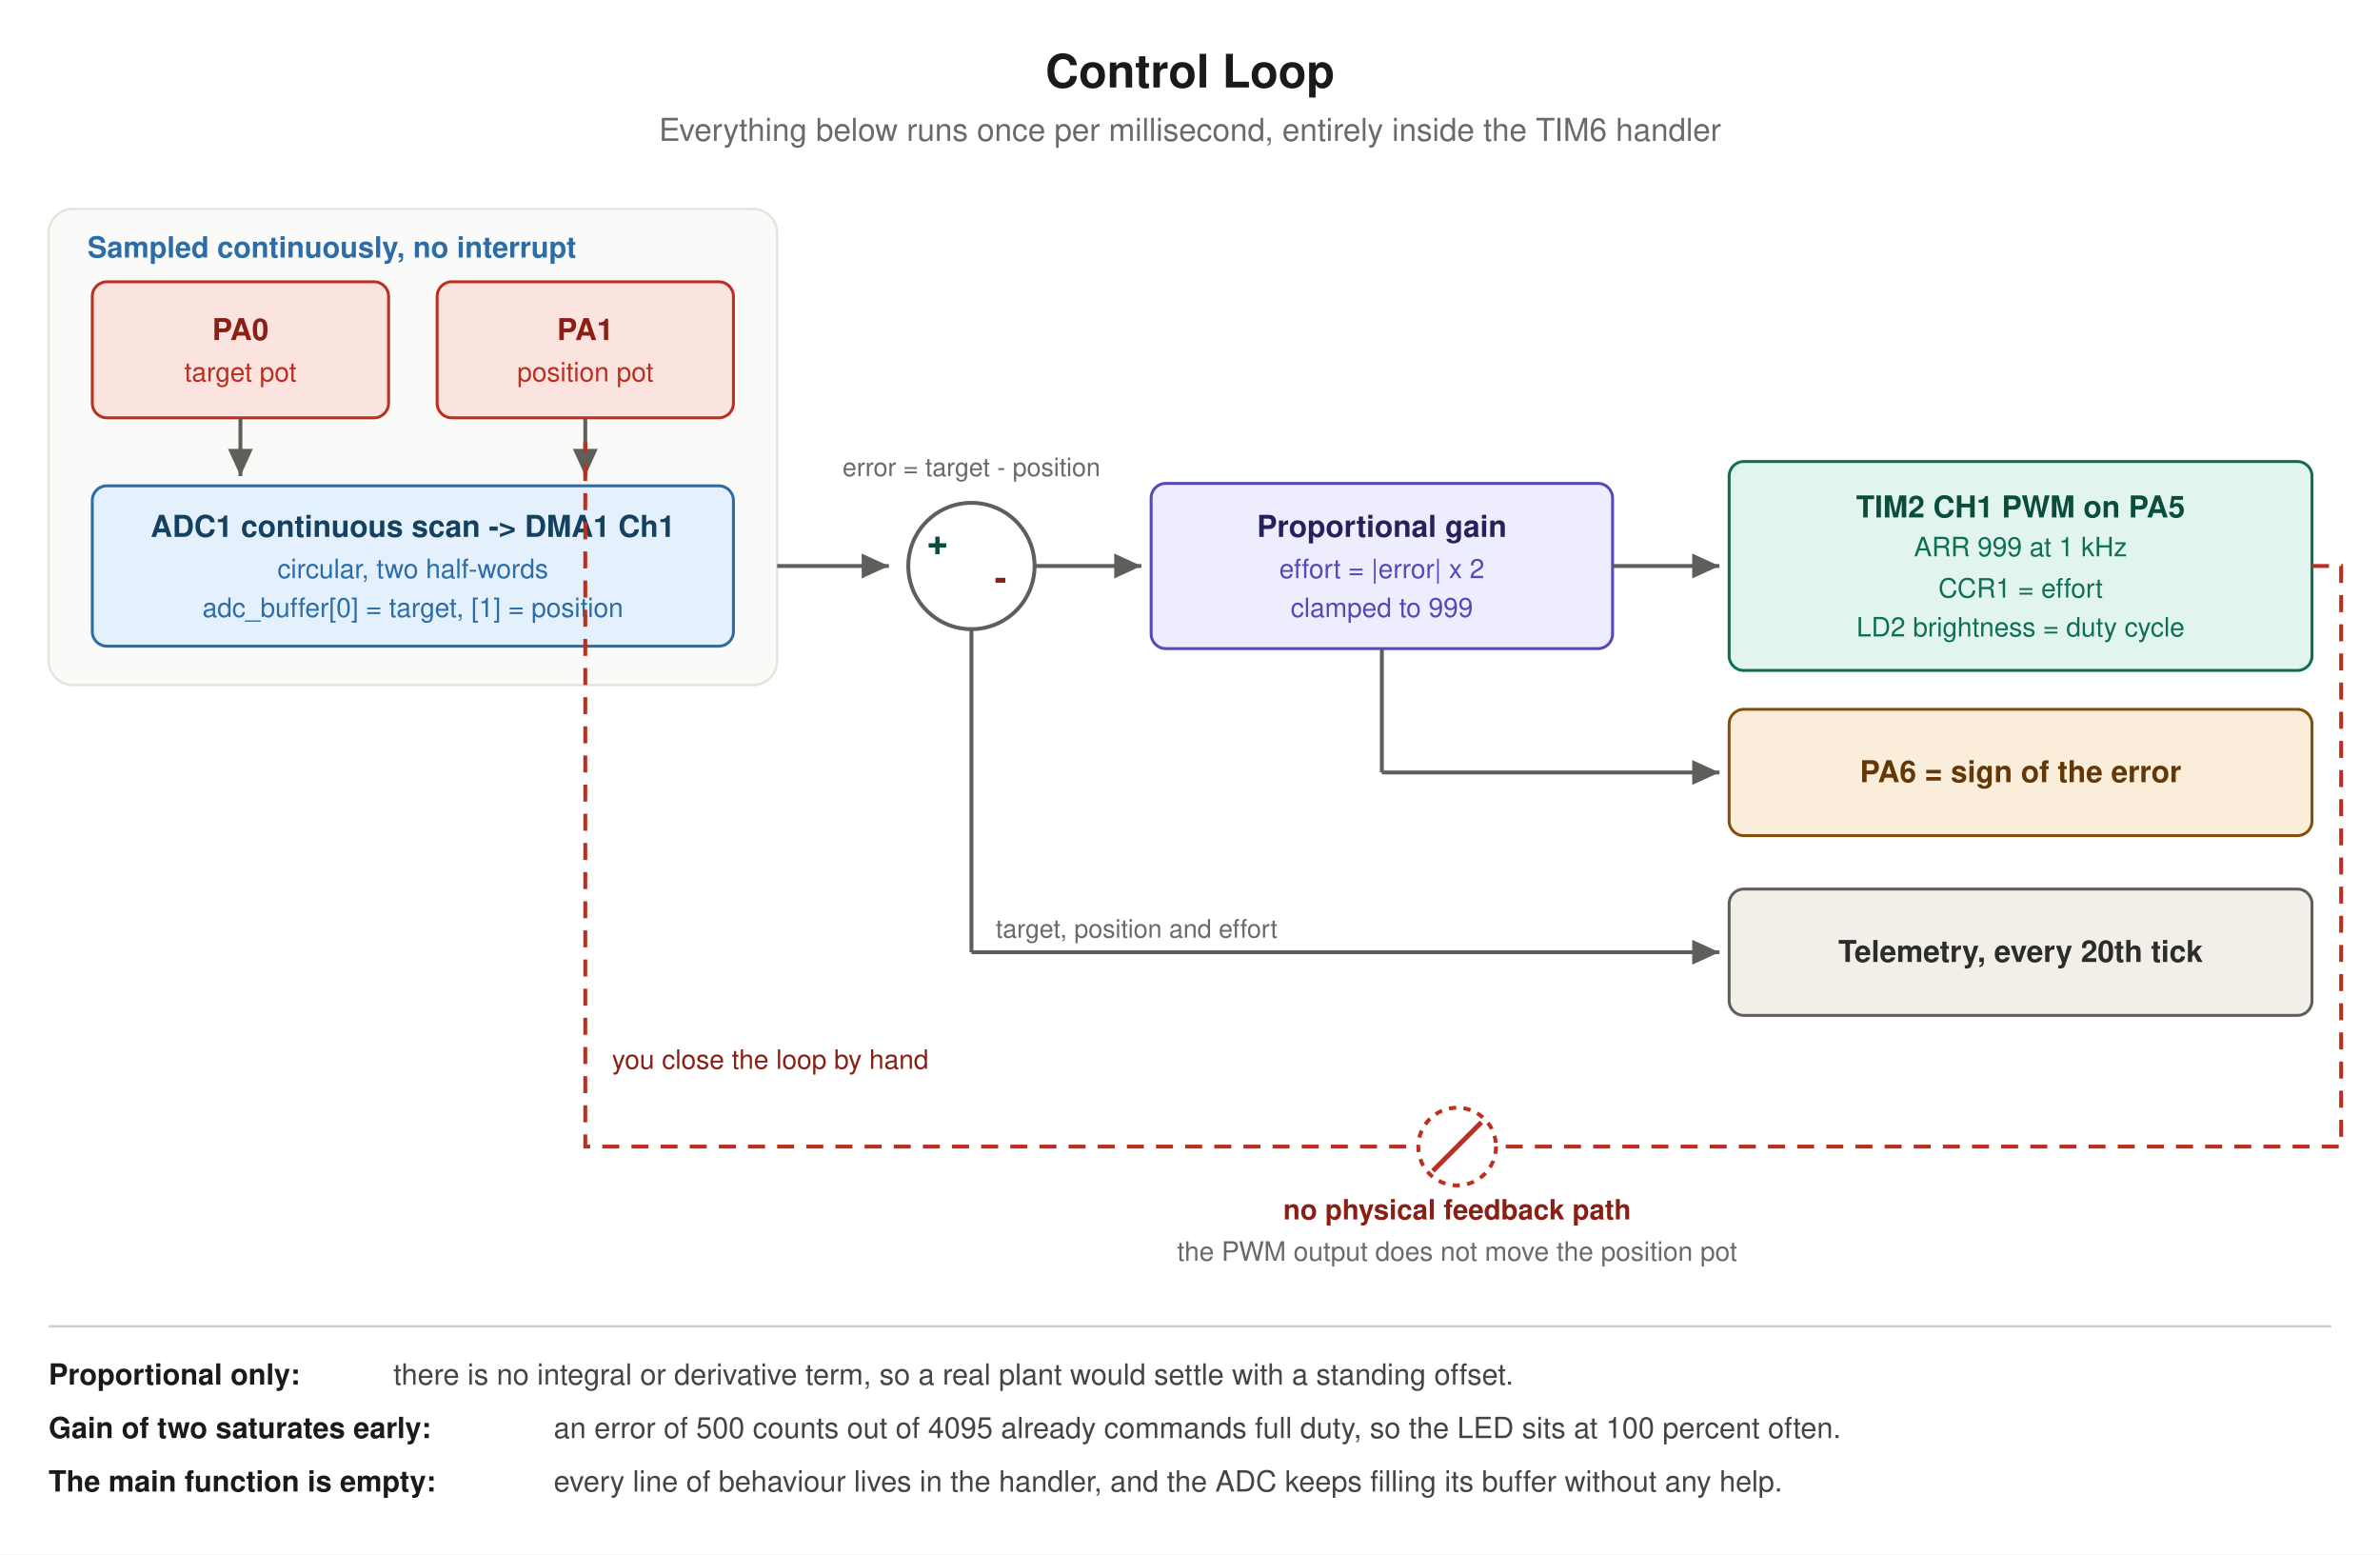
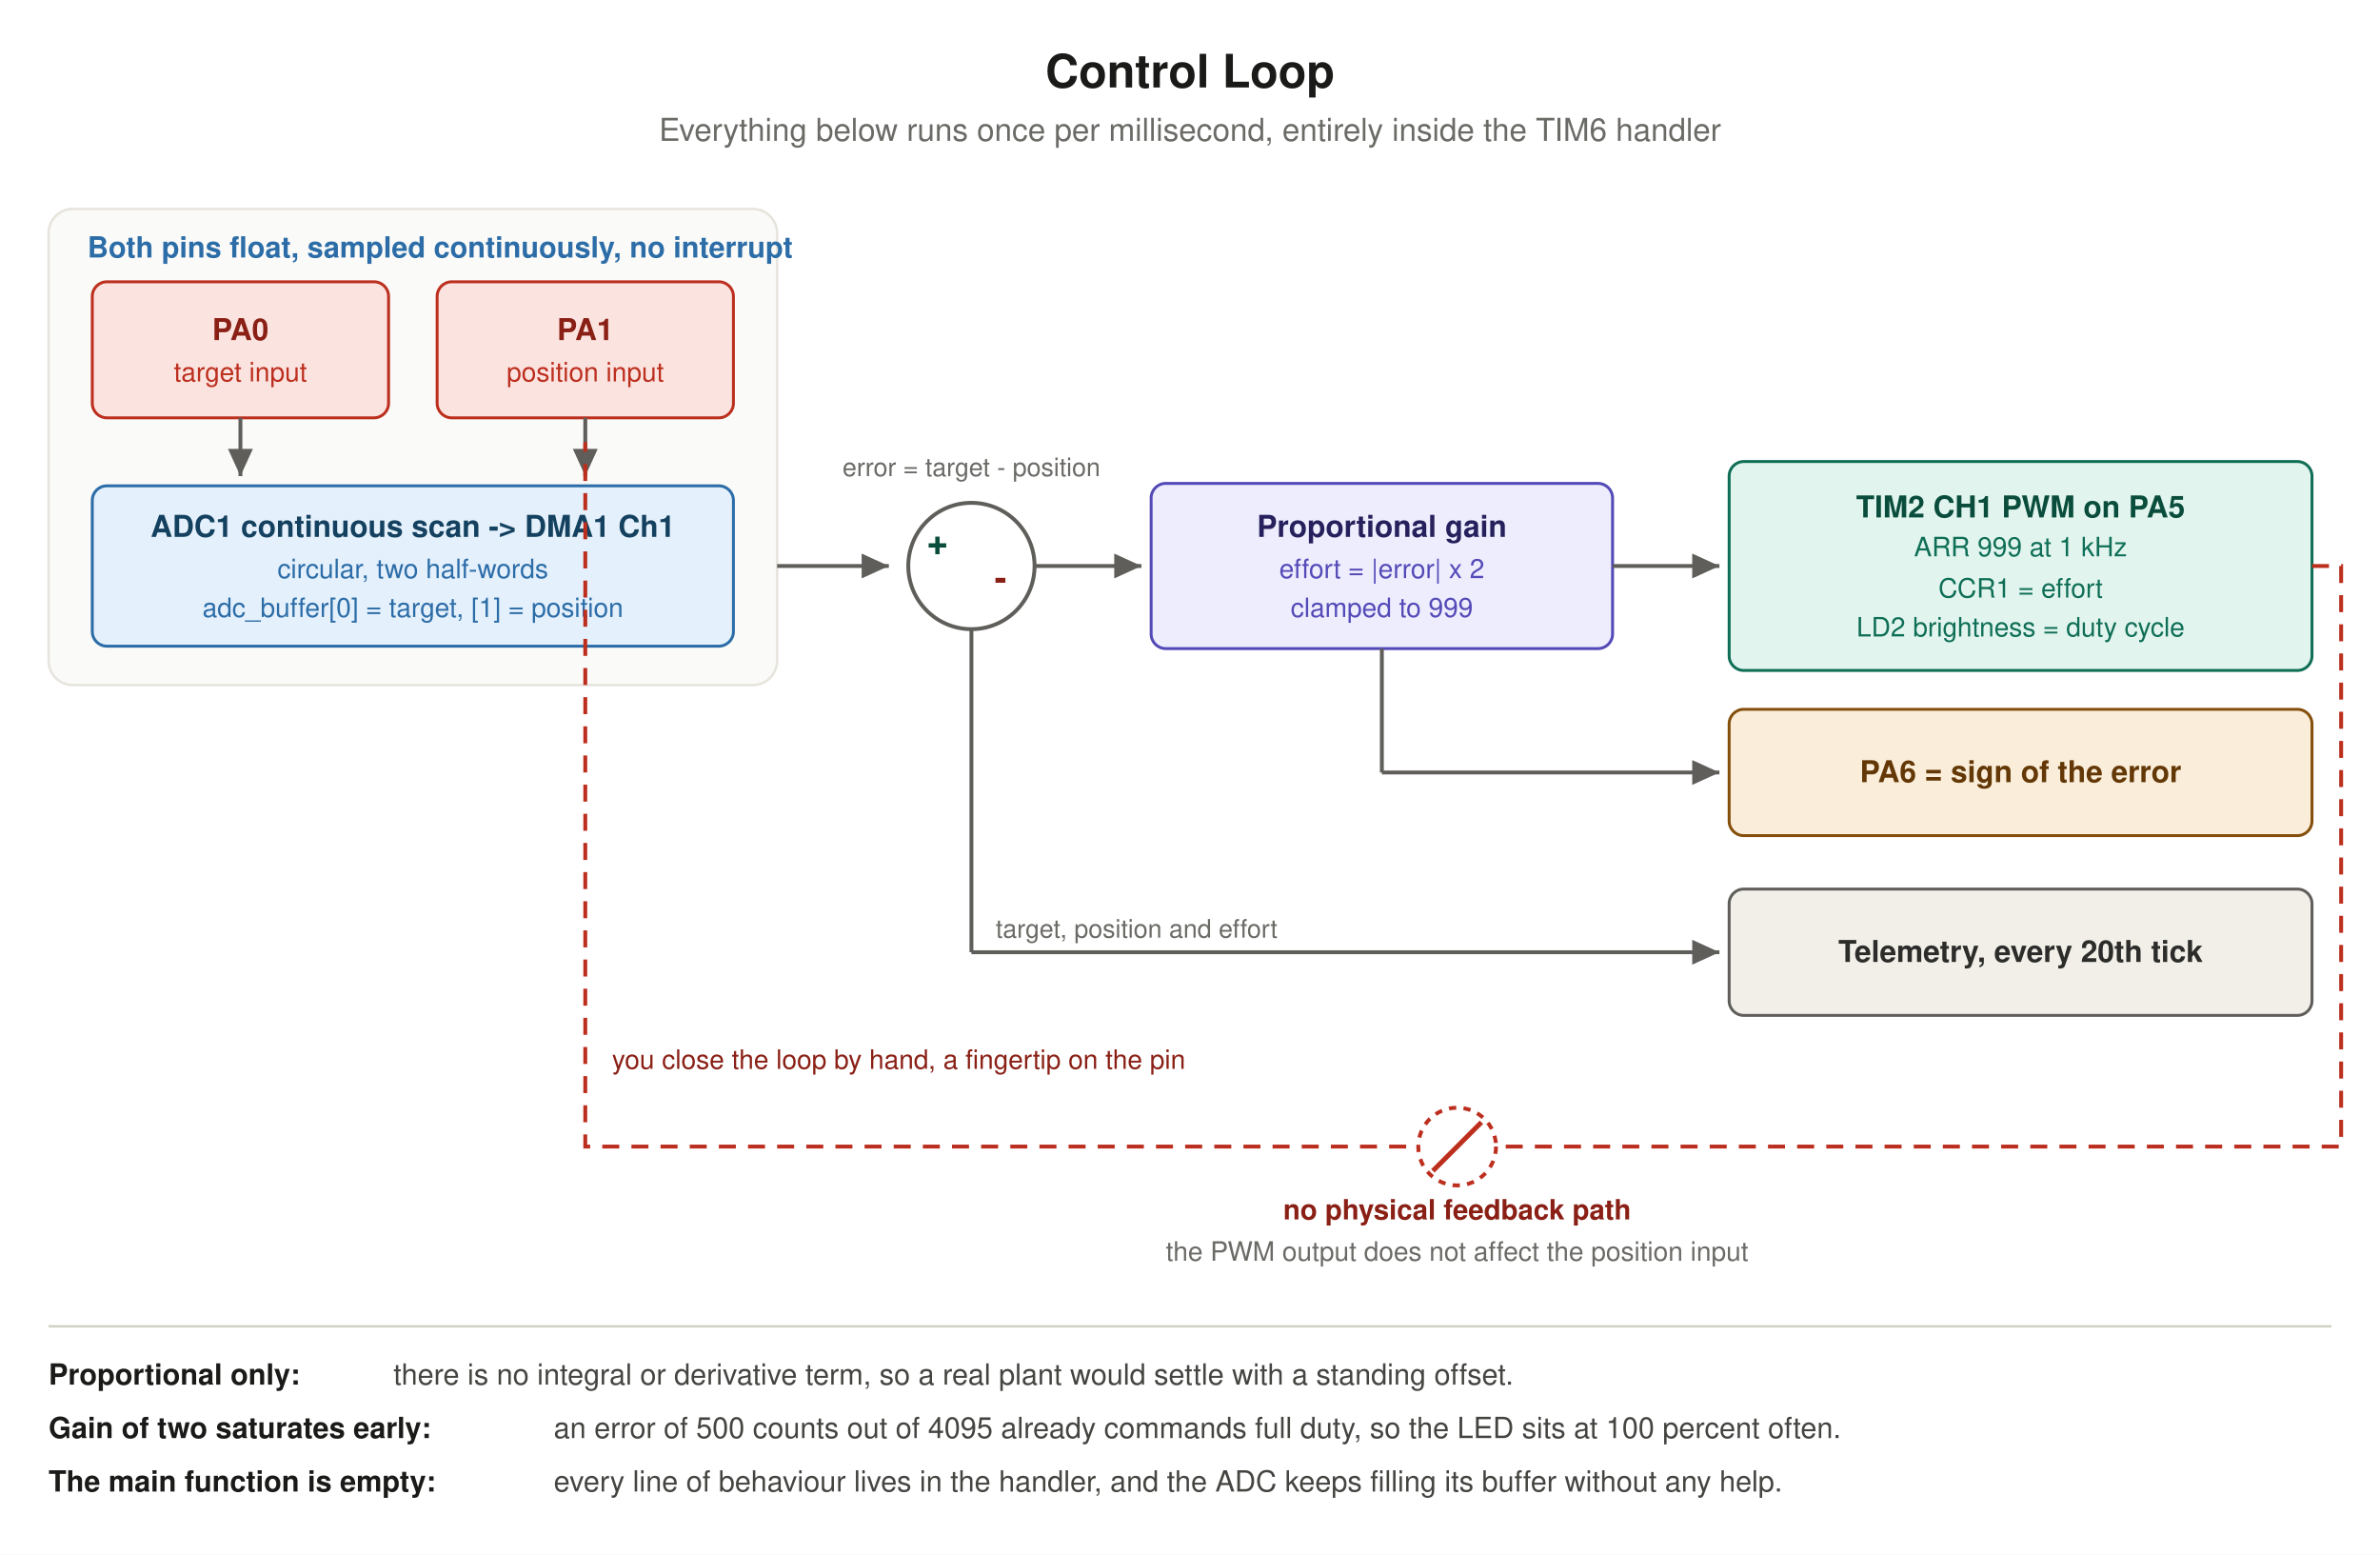
<svg xmlns="http://www.w3.org/2000/svg" width="100%" viewBox="0 0 980 640" font-family="Helvetica, Arial, sans-serif">
  <rect x="0" y="0" width="980" height="640" fill="#FFFFFF" />
  <defs>
    <marker id="ar" markerWidth="9" markerHeight="9" refX="7" refY="3.2" orient="auto">
      <path d="M0,0 L7,3.2 L0,6.4 z" fill="#5F5E5A" />
    </marker>
    <marker id="arr" markerWidth="9" markerHeight="9" refX="7" refY="3.2" orient="auto">
      <path d="M0,0 L7,3.2 L0,6.4 z" fill="#BC2F1E" />
    </marker>
  </defs>
  <text x="490" y="36" text-anchor="middle" font-size="19" font-weight="600" fill="#1A1A18">Control Loop</text>
  <text x="490" y="58" text-anchor="middle" font-size="13" fill="#6B6A66">Everything below runs once per millisecond, entirely inside the TIM6 handler</text>
  <rect x="20" y="86" width="300" height="196" rx="10" fill="#FAFAF8" stroke="#E6E4DC" stroke-width="1" />
-   <text x="36" y="106" font-size="12" font-weight="700" fill="#2C6DA8">Sampled continuously, no interrupt</text>
+   <text x="36" y="106" font-size="12" font-weight="700" fill="#2C6DA8">Both pins float, sampled continuously, no interrupt</text>
  <rect x="38" y="116" width="122" height="56" rx="6" fill="#FBE3E0" stroke="#BC2F1E" stroke-width="1.2" />
  <text x="99" y="140" text-anchor="middle" font-size="12.4" font-weight="700" fill="#8A2015">PA0</text>
-   <text x="99" y="157" text-anchor="middle" font-size="11" fill="#BC2F1E">target pot</text>
+   <text x="99" y="157" text-anchor="middle" font-size="11" fill="#BC2F1E">target input</text>
  <rect x="180" y="116" width="122" height="56" rx="6" fill="#FBE3E0" stroke="#BC2F1E" stroke-width="1.2" />
  <text x="241" y="140" text-anchor="middle" font-size="12.4" font-weight="700" fill="#8A2015">PA1</text>
-   <text x="241" y="157" text-anchor="middle" font-size="11" fill="#BC2F1E">position pot</text>
+   <text x="241" y="157" text-anchor="middle" font-size="11" fill="#BC2F1E">position input</text>
  <line x1="99" y1="172" x2="99" y2="196" stroke="#5F5E5A" stroke-width="1.6" marker-end="url(#ar)" />
  <line x1="241" y1="172" x2="241" y2="196" stroke="#5F5E5A" stroke-width="1.6" marker-end="url(#ar)" />
  <rect x="38" y="200" width="264" height="66" rx="6" fill="#E4F0FB" stroke="#2C6DA8" stroke-width="1.2" />
  <text x="170" y="221" text-anchor="middle" font-size="12.4" font-weight="700" fill="#14415F">ADC1 continuous scan  -&gt;  DMA1 Ch1</text>
  <text x="170" y="238" text-anchor="middle" font-size="11" fill="#2C6DA8">circular, two half-words</text>
  <text x="170" y="254" text-anchor="middle" font-size="11" fill="#2C6DA8">adc_buffer[0] = target, [1] = position</text>
  <line x1="320" y1="233" x2="366" y2="233" stroke="#5F5E5A" stroke-width="1.6" marker-end="url(#ar)" />
  <circle cx="400" cy="233" r="26" fill="#FFFFFF" stroke="#5F5E5A" stroke-width="1.6" />
  <text x="386" y="228" text-anchor="middle" font-size="15" font-weight="700" fill="#0A4D3C">+</text>
  <text x="412" y="243" text-anchor="middle" font-size="15" font-weight="700" fill="#8A2015">-</text>
  <text x="400" y="196" text-anchor="middle" font-size="10.5" fill="#6B6A66">error = target - position</text>
  <line x1="426" y1="233" x2="470" y2="233" stroke="#5F5E5A" stroke-width="1.6" marker-end="url(#ar)" />
  <rect x="474" y="199" width="190" height="68" rx="6" fill="#EEEDFE" stroke="#534AB7" stroke-width="1.2" />
  <text x="569" y="221" text-anchor="middle" font-size="12.4" font-weight="700" fill="#26215C">Proportional gain</text>
  <text x="569" y="238" text-anchor="middle" font-size="11" fill="#534AB7">effort = |error| x 2</text>
  <text x="569" y="254" text-anchor="middle" font-size="11" fill="#534AB7">clamped to 999</text>
  <line x1="664" y1="233" x2="708" y2="233" stroke="#5F5E5A" stroke-width="1.6" marker-end="url(#ar)" />
  <rect x="712" y="190" width="240" height="86" rx="6" fill="#E1F5EE" stroke="#0F6E56" stroke-width="1.2" />
  <text x="832" y="213" text-anchor="middle" font-size="12.4" font-weight="700" fill="#0A4D3C">TIM2 CH1 PWM on PA5</text>
  <text x="832" y="229" text-anchor="middle" font-size="11" fill="#0F6E56">ARR 999 at 1 kHz</text>
  <text x="832" y="246" text-anchor="middle" font-size="11" fill="#0F6E56">CCR1 = effort</text>
  <text x="832" y="262" text-anchor="middle" font-size="11" fill="#0F6E56">LD2 brightness = duty cycle</text>
  <line x1="569" y1="267" x2="569" y2="318" stroke="#5F5E5A" stroke-width="1.6" />
  <line x1="569" y1="318" x2="708" y2="318" stroke="#5F5E5A" stroke-width="1.6" marker-end="url(#ar)" />
  <rect x="712" y="292" width="240" height="52" rx="6" fill="#FAEEDA" stroke="#854F0B" stroke-width="1.2" />
  <text x="832" y="322" text-anchor="middle" font-size="12.4" font-weight="700" fill="#633806">PA6 = sign of the error</text>
  <line x1="400" y1="259" x2="400" y2="392" stroke="#5F5E5A" stroke-width="1.6" />
  <line x1="400" y1="392" x2="708" y2="392" stroke="#5F5E5A" stroke-width="1.6" marker-end="url(#ar)" />
  <rect x="712" y="366" width="240" height="52" rx="6" fill="#F1EFE8" stroke="#5F5E5A" stroke-width="1.2" />
  <text x="832" y="396" text-anchor="middle" font-size="12.4" font-weight="700" fill="#2C2C2A">Telemetry, every 20th tick</text>
  <text x="410" y="386" font-size="10.5" fill="#6B6A66">target, position and effort</text>
  <path d="M952,233 L964,233 L964,472 L241,472 L241,182" fill="none" stroke="#BC2F1E" stroke-width="1.6" stroke-dasharray="7 5" />
  <circle cx="600" cy="472" r="16" fill="#FFFFFF" stroke="#BC2F1E" stroke-width="1.6" stroke-dasharray="3 3" />
  <line x1="590" y1="482" x2="610" y2="462" stroke="#BC2F1E" stroke-width="2" />
  <text x="600" y="502" text-anchor="middle" font-size="11.5" font-weight="700" fill="#8A2015">no physical feedback path</text>
-   <text x="600" y="519" text-anchor="middle" font-size="11" fill="#6B6A66">the PWM output does not move the position pot</text>
-   <text x="252" y="440" font-size="11" fill="#8A2015">you close the loop by hand</text>
+   <text x="600" y="519" text-anchor="middle" font-size="11" fill="#6B6A66">the PWM output does not affect the position input</text>
+   <text x="252" y="440" font-size="11" fill="#8A2015">you close the loop by hand, a fingertip on the pin</text>
  <line x1="20" y1="546" x2="960" y2="546" stroke="#D3D1C7" stroke-width="1" />
  <text x="20" y="570" font-size="12" font-weight="700" fill="#1A1A18">Proportional only:</text>
  <text x="162" y="570" font-size="12" fill="#444441">there is no integral or derivative term, so a real plant would settle with a standing offset.</text>
  <text x="20" y="592" font-size="12" font-weight="700" fill="#1A1A18">Gain of two saturates early:</text>
  <text x="228" y="592" font-size="12" fill="#444441">an error of 500 counts out of 4095 already commands full duty, so the LED sits at 100 percent often.</text>
  <text x="20" y="614" font-size="12" font-weight="700" fill="#1A1A18">The main function is empty:</text>
  <text x="228" y="614" font-size="12" fill="#444441">every line of behaviour lives in the handler, and the ADC keeps filling its buffer without any help.</text>
</svg>
